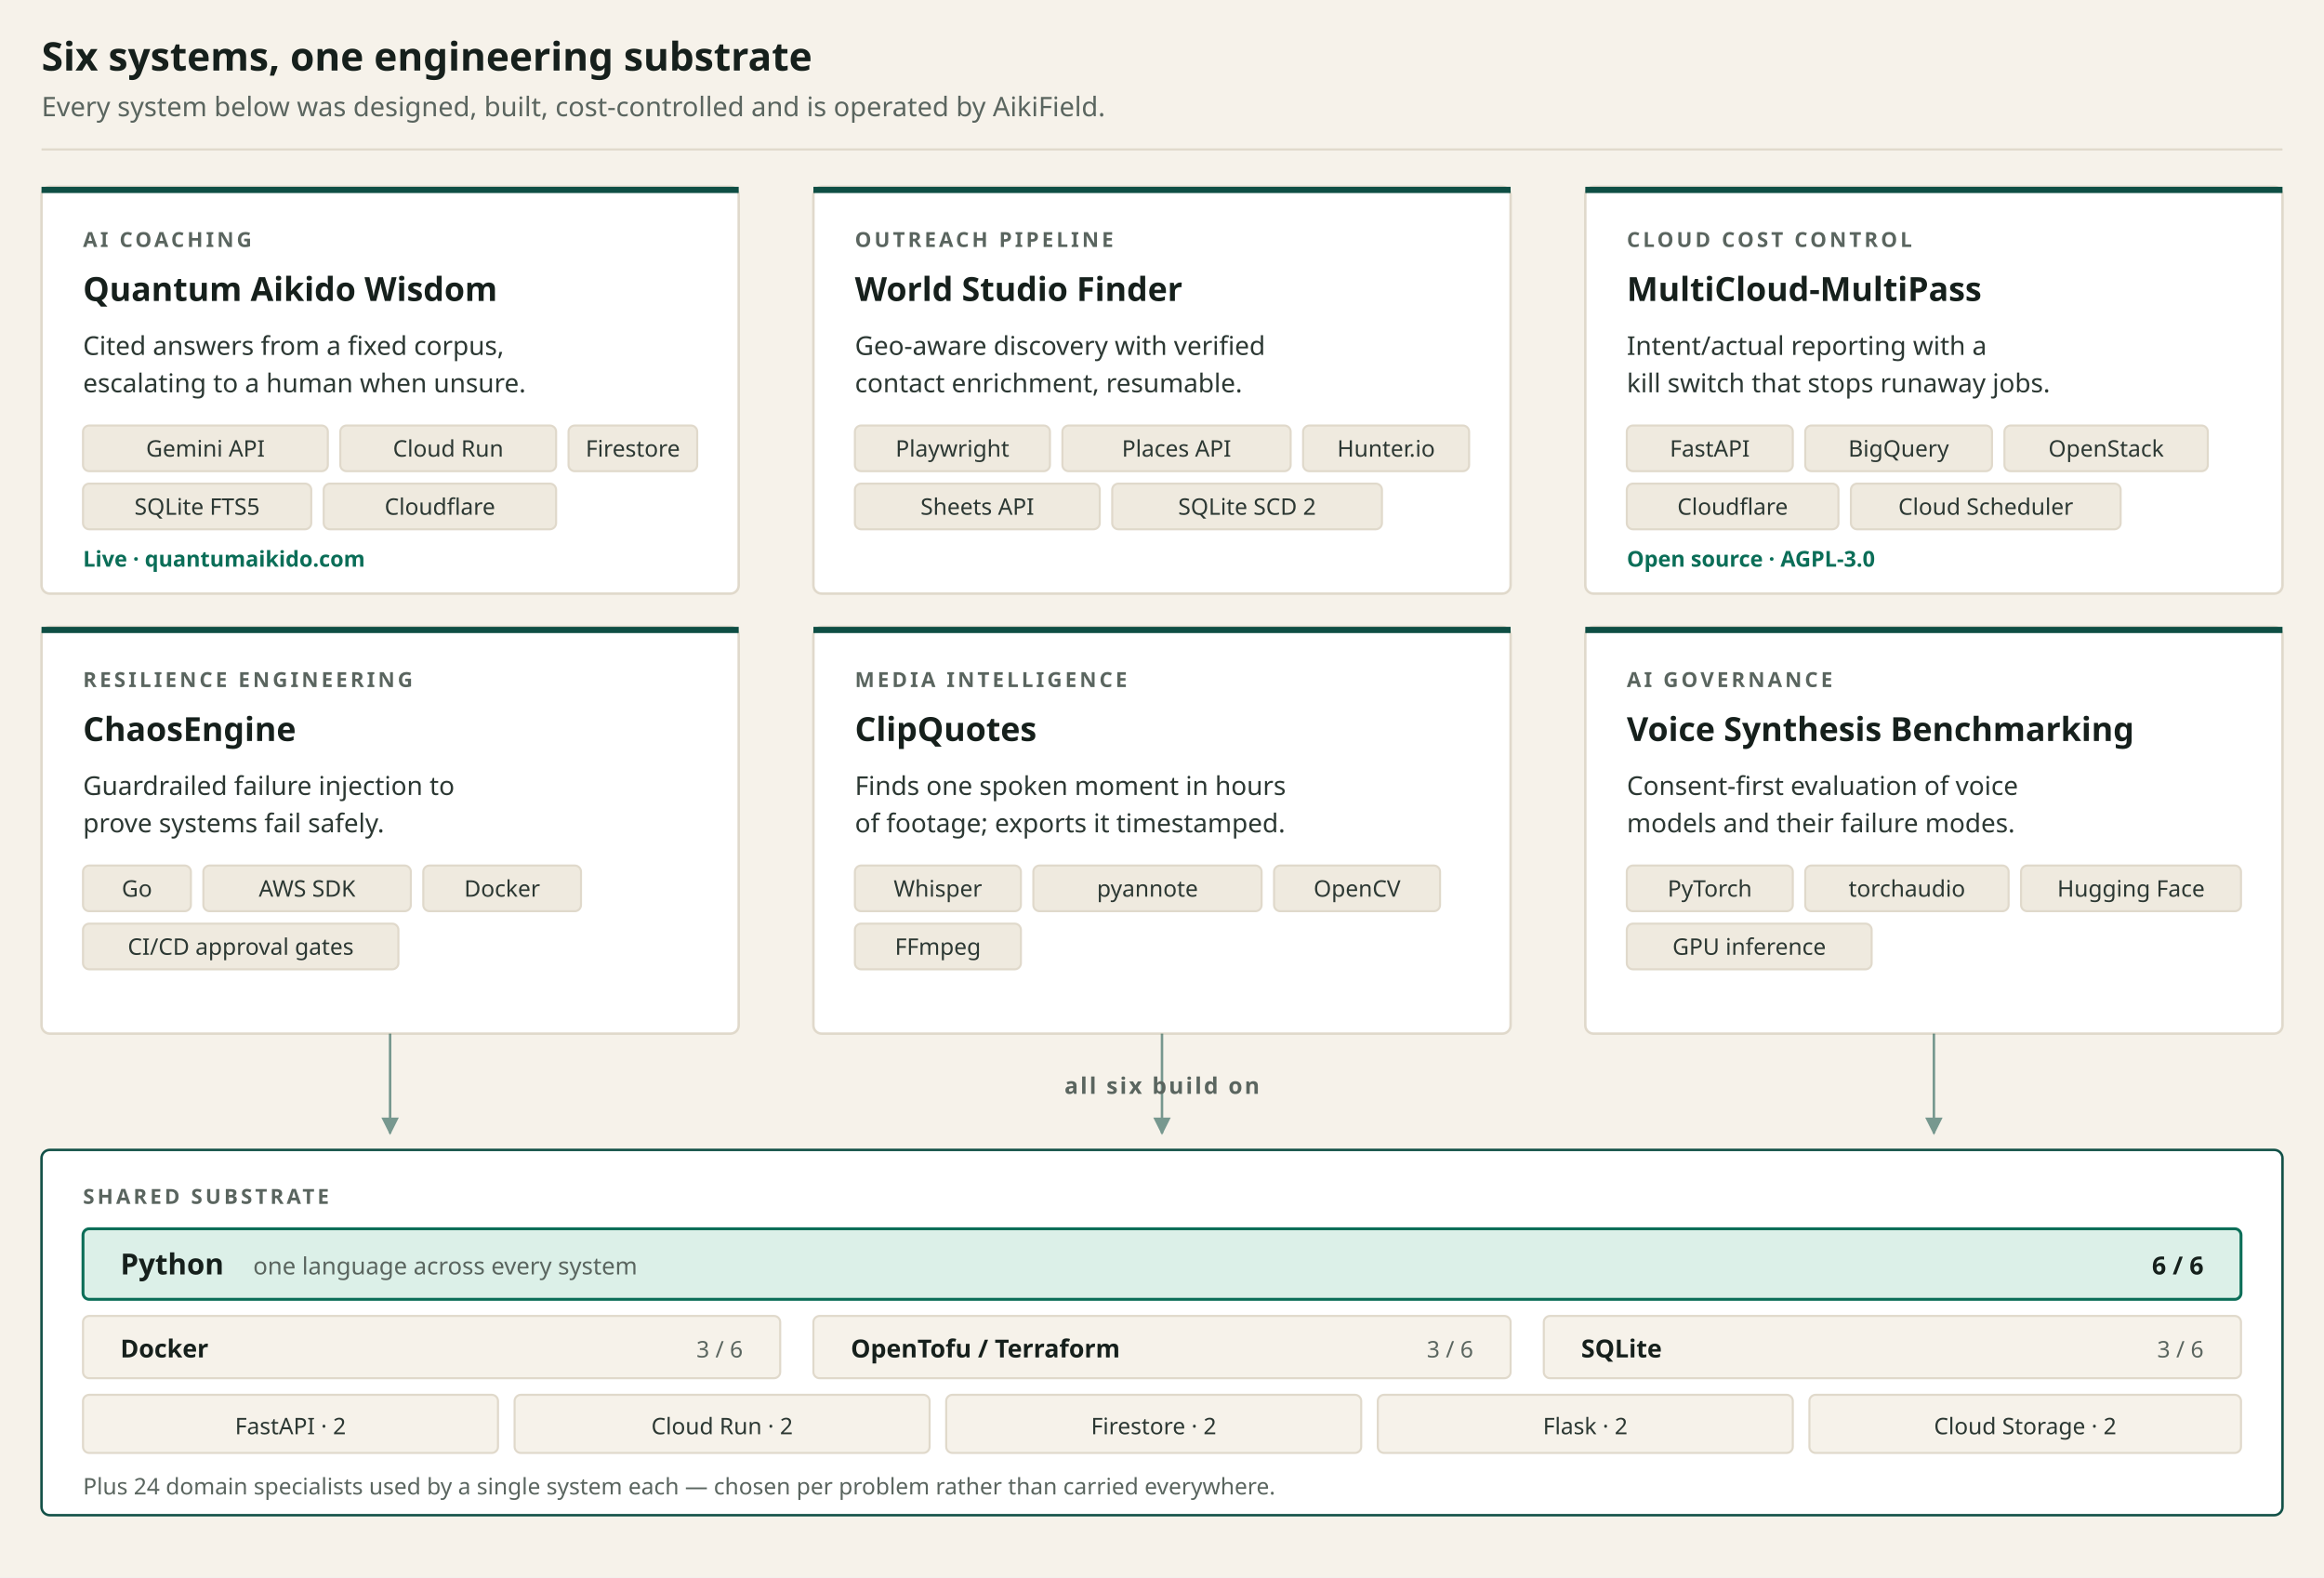
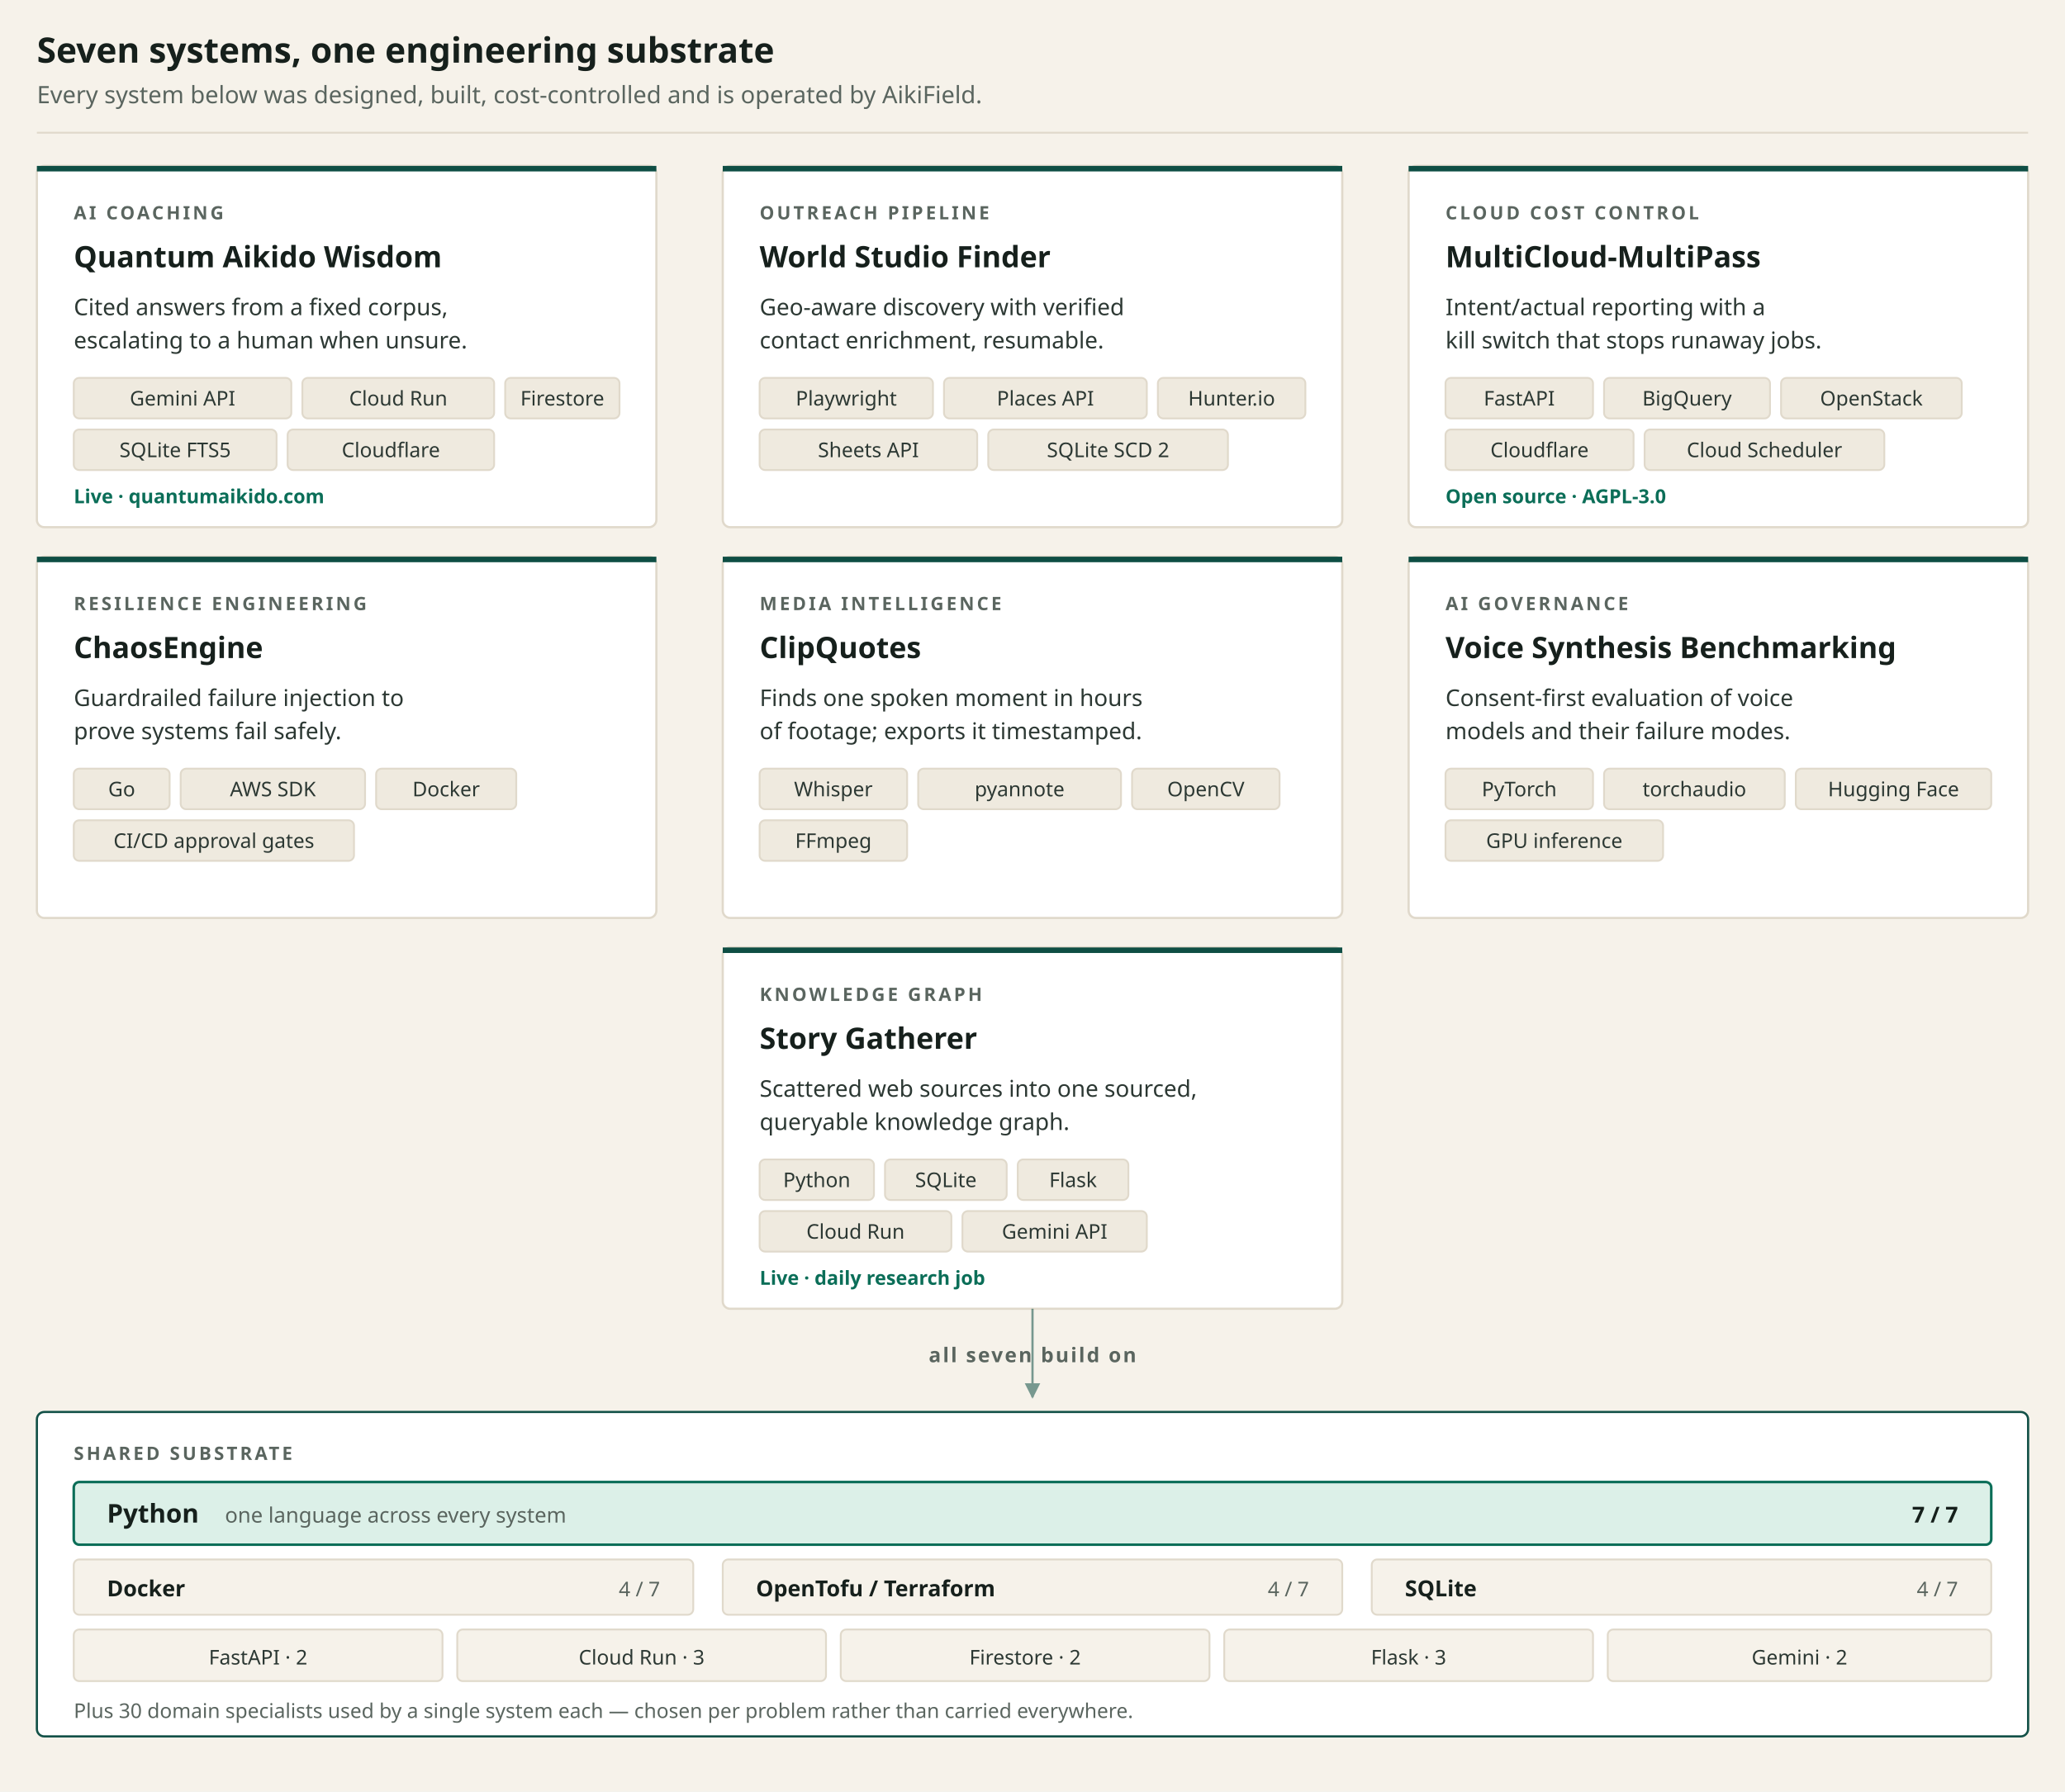
- <svg xmlns="http://www.w3.org/2000/svg" viewBox="0 0 1120 760" font-family="'Public Sans', system-ui, sans-serif" role="img" aria-labelledby="ov-title ov-desc">
+ <svg xmlns="http://www.w3.org/2000/svg" viewBox="0 0 1120 972" font-family="'Public Sans', system-ui, sans-serif" role="img" aria-labelledby="ov-title ov-desc">
  <defs>
    <marker id="arrow" viewBox="0 0 10 10" refX="9" refY="5" markerWidth="7" markerHeight="7" orient="auto-start-reverse">
      <path d="M0,0 L10,5 L0,10 z" fill="#0E4E44" />
    </marker>
  </defs>
-   <rect x="0" y="0" width="1120" height="760" fill="#F6F2EA" />
-   <text x="20" y="34" font-size="19" font-weight="700" fill="#16201C">Six systems, one engineering substrate</text>
+   <rect x="0" y="0" width="1120" height="972" fill="#F6F2EA" />
+   <text x="20" y="34" font-size="19" font-weight="700" fill="#16201C">Seven systems, one engineering substrate</text>
  <text x="20" y="56" font-size="13" fill="#5A655F">Every system below was designed, built, cost-controlled and is operated by AikiField.</text>
  <line x1="20" y1="72" x2="1100" y2="72" stroke="#E0D9CB" stroke-width="1" />
  <rect x="20" y="90" width="336" height="196" rx="4" fill="#FFFFFF" stroke="#E0D9CB" stroke-width="1.2" />
  <rect x="20" y="90" width="336" height="3" fill="#0E4E44" />
  <text x="40" y="119" font-size="10" font-weight="700" letter-spacing="1.4" fill="#5A655F">AI COACHING</text>
  <text x="40" y="145" font-size="16" font-weight="700" fill="#16201C">Quantum Aikido Wisdom</text>
  <text x="40" y="171" font-size="12.5" fill="#2C3833">Cited answers from a fixed corpus,</text>
  <text x="40" y="189" font-size="12.5" fill="#2C3833">escalating to a human when unsure.</text>
  <rect x="40" y="205" width="118" height="22" rx="3" fill="#EFEADF" stroke="#E0D9CB" />
  <text x="99" y="220" font-size="11" text-anchor="middle" fill="#2C3833">Gemini API</text>
  <rect x="164" y="205" width="104" height="22" rx="3" fill="#EFEADF" stroke="#E0D9CB" />
  <text x="216" y="220" font-size="11" text-anchor="middle" fill="#2C3833">Cloud Run</text>
  <rect x="274" y="205" width="62" height="22" rx="3" fill="#EFEADF" stroke="#E0D9CB" />
  <text x="305" y="220" font-size="11" text-anchor="middle" fill="#2C3833">Firestore</text>
  <rect x="40" y="233" width="110" height="22" rx="3" fill="#EFEADF" stroke="#E0D9CB" />
  <text x="95" y="248" font-size="11" text-anchor="middle" fill="#2C3833">SQLite FTS5</text>
  <rect x="156" y="233" width="112" height="22" rx="3" fill="#EFEADF" stroke="#E0D9CB" />
  <text x="212" y="248" font-size="11" text-anchor="middle" fill="#2C3833">Cloudflare</text>
  <text x="40" y="273" font-size="10.5" font-weight="600" fill="#0B6E58">Live · quantumaikido.com</text>
  <rect x="392" y="90" width="336" height="196" rx="4" fill="#FFFFFF" stroke="#E0D9CB" stroke-width="1.2" />
  <rect x="392" y="90" width="336" height="3" fill="#0E4E44" />
  <text x="412" y="119" font-size="10" font-weight="700" letter-spacing="1.4" fill="#5A655F">OUTREACH PIPELINE</text>
  <text x="412" y="145" font-size="16" font-weight="700" fill="#16201C">World Studio Finder</text>
  <text x="412" y="171" font-size="12.5" fill="#2C3833">Geo-aware discovery with verified</text>
  <text x="412" y="189" font-size="12.5" fill="#2C3833">contact enrichment, resumable.</text>
  <rect x="412" y="205" width="94" height="22" rx="3" fill="#EFEADF" stroke="#E0D9CB" />
  <text x="459" y="220" font-size="11" text-anchor="middle" fill="#2C3833">Playwright</text>
  <rect x="512" y="205" width="110" height="22" rx="3" fill="#EFEADF" stroke="#E0D9CB" />
  <text x="567" y="220" font-size="11" text-anchor="middle" fill="#2C3833">Places API</text>
  <rect x="628" y="205" width="80" height="22" rx="3" fill="#EFEADF" stroke="#E0D9CB" />
  <text x="668" y="220" font-size="11" text-anchor="middle" fill="#2C3833">Hunter.io</text>
  <rect x="412" y="233" width="118" height="22" rx="3" fill="#EFEADF" stroke="#E0D9CB" />
  <text x="471" y="248" font-size="11" text-anchor="middle" fill="#2C3833">Sheets API</text>
  <rect x="536" y="233" width="130" height="22" rx="3" fill="#EFEADF" stroke="#E0D9CB" />
  <text x="601" y="248" font-size="11" text-anchor="middle" fill="#2C3833">SQLite SCD 2</text>
  <rect x="764" y="90" width="336" height="196" rx="4" fill="#FFFFFF" stroke="#E0D9CB" stroke-width="1.2" />
  <rect x="764" y="90" width="336" height="3" fill="#0E4E44" />
  <text x="784" y="119" font-size="10" font-weight="700" letter-spacing="1.4" fill="#5A655F">CLOUD COST CONTROL</text>
  <text x="784" y="145" font-size="16" font-weight="700" fill="#16201C">MultiCloud-MultiPass</text>
  <text x="784" y="171" font-size="12.5" fill="#2C3833">Intent/actual reporting with a</text>
  <text x="784" y="189" font-size="12.5" fill="#2C3833">kill switch that stops runaway jobs.</text>
  <rect x="784" y="205" width="80" height="22" rx="3" fill="#EFEADF" stroke="#E0D9CB" />
  <text x="824" y="220" font-size="11" text-anchor="middle" fill="#2C3833">FastAPI</text>
  <rect x="870" y="205" width="90" height="22" rx="3" fill="#EFEADF" stroke="#E0D9CB" />
  <text x="915" y="220" font-size="11" text-anchor="middle" fill="#2C3833">BigQuery</text>
  <rect x="966" y="205" width="98" height="22" rx="3" fill="#EFEADF" stroke="#E0D9CB" />
  <text x="1015" y="220" font-size="11" text-anchor="middle" fill="#2C3833">OpenStack</text>
  <rect x="784" y="233" width="102" height="22" rx="3" fill="#EFEADF" stroke="#E0D9CB" />
  <text x="835" y="248" font-size="11" text-anchor="middle" fill="#2C3833">Cloudflare</text>
  <rect x="892" y="233" width="130" height="22" rx="3" fill="#EFEADF" stroke="#E0D9CB" />
  <text x="957" y="248" font-size="11" text-anchor="middle" fill="#2C3833">Cloud Scheduler</text>
  <text x="784" y="273" font-size="10.5" font-weight="600" fill="#0B6E58">Open source · AGPL-3.0</text>
  <rect x="20" y="302" width="336" height="196" rx="4" fill="#FFFFFF" stroke="#E0D9CB" stroke-width="1.2" />
  <rect x="20" y="302" width="336" height="3" fill="#0E4E44" />
  <text x="40" y="331" font-size="10" font-weight="700" letter-spacing="1.4" fill="#5A655F">RESILIENCE ENGINEERING</text>
  <text x="40" y="357" font-size="16" font-weight="700" fill="#16201C">ChaosEngine</text>
  <text x="40" y="383" font-size="12.5" fill="#2C3833">Guardrailed failure injection to</text>
  <text x="40" y="401" font-size="12.5" fill="#2C3833">prove systems fail safely.</text>
  <rect x="40" y="417" width="52" height="22" rx="3" fill="#EFEADF" stroke="#E0D9CB" />
  <text x="66" y="432" font-size="11" text-anchor="middle" fill="#2C3833">Go</text>
  <rect x="98" y="417" width="100" height="22" rx="3" fill="#EFEADF" stroke="#E0D9CB" />
  <text x="148" y="432" font-size="11" text-anchor="middle" fill="#2C3833">AWS SDK</text>
  <rect x="204" y="417" width="76" height="22" rx="3" fill="#EFEADF" stroke="#E0D9CB" />
  <text x="242" y="432" font-size="11" text-anchor="middle" fill="#2C3833">Docker</text>
  <rect x="40" y="445" width="152" height="22" rx="3" fill="#EFEADF" stroke="#E0D9CB" />
  <text x="116" y="460" font-size="11" text-anchor="middle" fill="#2C3833">CI/CD approval gates</text>
  <rect x="392" y="302" width="336" height="196" rx="4" fill="#FFFFFF" stroke="#E0D9CB" stroke-width="1.2" />
  <rect x="392" y="302" width="336" height="3" fill="#0E4E44" />
  <text x="412" y="331" font-size="10" font-weight="700" letter-spacing="1.4" fill="#5A655F">MEDIA INTELLIGENCE</text>
  <text x="412" y="357" font-size="16" font-weight="700" fill="#16201C">ClipQuotes</text>
  <text x="412" y="383" font-size="12.5" fill="#2C3833">Finds one spoken moment in hours</text>
  <text x="412" y="401" font-size="12.5" fill="#2C3833">of footage; exports it timestamped.</text>
  <rect x="412" y="417" width="80" height="22" rx="3" fill="#EFEADF" stroke="#E0D9CB" />
  <text x="452" y="432" font-size="11" text-anchor="middle" fill="#2C3833">Whisper</text>
  <rect x="498" y="417" width="110" height="22" rx="3" fill="#EFEADF" stroke="#E0D9CB" />
  <text x="553" y="432" font-size="11" text-anchor="middle" fill="#2C3833">pyannote</text>
  <rect x="614" y="417" width="80" height="22" rx="3" fill="#EFEADF" stroke="#E0D9CB" />
  <text x="654" y="432" font-size="11" text-anchor="middle" fill="#2C3833">OpenCV</text>
  <rect x="412" y="445" width="80" height="22" rx="3" fill="#EFEADF" stroke="#E0D9CB" />
  <text x="452" y="460" font-size="11" text-anchor="middle" fill="#2C3833">FFmpeg</text>
  <rect x="764" y="302" width="336" height="196" rx="4" fill="#FFFFFF" stroke="#E0D9CB" stroke-width="1.2" />
  <rect x="764" y="302" width="336" height="3" fill="#0E4E44" />
  <text x="784" y="331" font-size="10" font-weight="700" letter-spacing="1.4" fill="#5A655F">AI GOVERNANCE</text>
  <text x="784" y="357" font-size="16" font-weight="700" fill="#16201C">Voice Synthesis Benchmarking</text>
  <text x="784" y="383" font-size="12.5" fill="#2C3833">Consent-first evaluation of voice</text>
  <text x="784" y="401" font-size="12.5" fill="#2C3833">models and their failure modes.</text>
  <rect x="784" y="417" width="80" height="22" rx="3" fill="#EFEADF" stroke="#E0D9CB" />
  <text x="824" y="432" font-size="11" text-anchor="middle" fill="#2C3833">PyTorch</text>
  <rect x="870" y="417" width="98" height="22" rx="3" fill="#EFEADF" stroke="#E0D9CB" />
  <text x="919" y="432" font-size="11" text-anchor="middle" fill="#2C3833">torchaudio</text>
  <rect x="974" y="417" width="106" height="22" rx="3" fill="#EFEADF" stroke="#E0D9CB" />
  <text x="1027" y="432" font-size="11" text-anchor="middle" fill="#2C3833">Hugging Face</text>
  <rect x="784" y="445" width="118" height="22" rx="3" fill="#EFEADF" stroke="#E0D9CB" />
  <text x="843" y="460" font-size="11" text-anchor="middle" fill="#2C3833">GPU inference</text>
+   <rect x="392" y="514" width="336" height="196" rx="4" fill="#FFFFFF" stroke="#E0D9CB" stroke-width="1.2" />
+   <rect x="392" y="514" width="336" height="3" fill="#0E4E44" />
+   <text x="412" y="543" font-size="10" font-weight="700" letter-spacing="1.4" fill="#5A655F">KNOWLEDGE GRAPH</text>
+   <text x="412" y="569" font-size="16" font-weight="700" fill="#16201C">Story Gatherer</text>
+   <text x="412" y="595" font-size="12.5" fill="#2C3833">Scattered web sources into one sourced,</text>
+   <text x="412" y="613" font-size="12.5" fill="#2C3833">queryable knowledge graph.</text>
+   <rect x="412" y="629" width="62" height="22" rx="3" fill="#EFEADF" stroke="#E0D9CB" />
+   <text x="443" y="644" font-size="11" text-anchor="middle" fill="#2C3833">Python</text>
+   <rect x="480" y="629" width="66" height="22" rx="3" fill="#EFEADF" stroke="#E0D9CB" />
+   <text x="513" y="644" font-size="11" text-anchor="middle" fill="#2C3833">SQLite</text>
+   <rect x="552" y="629" width="60" height="22" rx="3" fill="#EFEADF" stroke="#E0D9CB" />
+   <text x="582" y="644" font-size="11" text-anchor="middle" fill="#2C3833">Flask</text>
+   <rect x="412" y="657" width="104" height="22" rx="3" fill="#EFEADF" stroke="#E0D9CB" />
+   <text x="464" y="672" font-size="11" text-anchor="middle" fill="#2C3833">Cloud Run</text>
+   <rect x="522" y="657" width="100" height="22" rx="3" fill="#EFEADF" stroke="#E0D9CB" />
+   <text x="572" y="672" font-size="11" text-anchor="middle" fill="#2C3833">Gemini API</text>
+   <text x="412" y="697" font-size="10.5" font-weight="600" fill="#0B6E58">Live · daily research job</text>
  <g stroke="#0E4E44" stroke-width="1.2" opacity="0.55" fill="none" marker-end="url(#arrow)">
-     <line x1="188" y1="498" x2="188" y2="546" />
-     <line x1="560" y1="498" x2="560" y2="546" />
-     <line x1="932" y1="498" x2="932" y2="546" />
+     <line x1="560" y1="710" x2="560" y2="758" />
  </g>
-   <text x="560" y="527" font-size="11" font-weight="600" letter-spacing="1" text-anchor="middle" fill="#5A655F">all six build on</text>
-   <rect x="20" y="554" width="1080" height="176" rx="4" fill="#FFFFFF" stroke="#0E4E44" stroke-width="1.2" opacity="0.98" />
-   <text x="40" y="580" font-size="10" font-weight="700" letter-spacing="1.4" fill="#5A655F">SHARED SUBSTRATE</text>
-   <rect x="40" y="592" width="1040" height="34" rx="3" fill="#DCF0E8" stroke="#0B6E58" stroke-width="1.4" />
-   <text x="58" y="614" font-size="14" font-weight="700" fill="#16201C">Python</text>
-   <text x="122" y="614" font-size="11.5" fill="#5A655F">one language across every system</text>
-   <text x="1062" y="614" font-size="12" font-weight="700" text-anchor="end" fill="#16201C">6 / 6</text>
-   <rect x="40" y="634" width="336" height="30" rx="3" fill="#F6F2EA" stroke="#E0D9CB" />
-   <text x="58" y="654" font-size="12" font-weight="600" fill="#16201C">Docker</text>
-   <text x="358" y="654" font-size="11" text-anchor="end" fill="#5A655F">3 / 6</text>
-   <rect x="392" y="634" width="336" height="30" rx="3" fill="#F6F2EA" stroke="#E0D9CB" />
-   <text x="410" y="654" font-size="12" font-weight="600" fill="#16201C">OpenTofu / Terraform</text>
-   <text x="710" y="654" font-size="11" text-anchor="end" fill="#5A655F">3 / 6</text>
-   <rect x="744" y="634" width="336" height="30" rx="3" fill="#F6F2EA" stroke="#E0D9CB" />
-   <text x="762" y="654" font-size="12" font-weight="600" fill="#16201C">SQLite</text>
-   <text x="1062" y="654" font-size="11" text-anchor="end" fill="#5A655F">3 / 6</text>
-   <rect x="40" y="672" width="200" height="28" rx="3" fill="#F6F2EA" stroke="#E0D9CB" />
-   <text x="140" y="691" font-size="11" text-anchor="middle" fill="#2C3833">FastAPI · 2</text>
-   <rect x="248" y="672" width="200" height="28" rx="3" fill="#F6F2EA" stroke="#E0D9CB" />
-   <text x="348" y="691" font-size="11" text-anchor="middle" fill="#2C3833">Cloud Run · 2</text>
-   <rect x="456" y="672" width="200" height="28" rx="3" fill="#F6F2EA" stroke="#E0D9CB" />
-   <text x="556" y="691" font-size="11" text-anchor="middle" fill="#2C3833">Firestore · 2</text>
-   <rect x="664" y="672" width="200" height="28" rx="3" fill="#F6F2EA" stroke="#E0D9CB" />
-   <text x="764" y="691" font-size="11" text-anchor="middle" fill="#2C3833">Flask · 2</text>
-   <rect x="872" y="672" width="208" height="28" rx="3" fill="#F6F2EA" stroke="#E0D9CB" />
-   <text x="976" y="691" font-size="11" text-anchor="middle" fill="#2C3833">Cloud Storage · 2</text>
-   <text x="40" y="720" font-size="11" fill="#5A655F">Plus 24 domain specialists used by a single system each — chosen per problem rather than carried everywhere.</text>
+   <text x="560" y="739" font-size="11" font-weight="600" letter-spacing="1" text-anchor="middle" fill="#5A655F">all seven build on</text>
+   <rect x="20" y="766" width="1080" height="176" rx="4" fill="#FFFFFF" stroke="#0E4E44" stroke-width="1.2" opacity="0.98" />
+   <text x="40" y="792" font-size="10" font-weight="700" letter-spacing="1.4" fill="#5A655F">SHARED SUBSTRATE</text>
+   <rect x="40" y="804" width="1040" height="34" rx="3" fill="#DCF0E8" stroke="#0B6E58" stroke-width="1.4" />
+   <text x="58" y="826" font-size="14" font-weight="700" fill="#16201C">Python</text>
+   <text x="122" y="826" font-size="11.5" fill="#5A655F">one language across every system</text>
+   <text x="1062" y="826" font-size="12" font-weight="700" text-anchor="end" fill="#16201C">7 / 7</text>
+   <rect x="40" y="846" width="336" height="30" rx="3" fill="#F6F2EA" stroke="#E0D9CB" />
+   <text x="58" y="866" font-size="12" font-weight="600" fill="#16201C">Docker</text>
+   <text x="358" y="866" font-size="11" text-anchor="end" fill="#5A655F">4 / 7</text>
+   <rect x="392" y="846" width="336" height="30" rx="3" fill="#F6F2EA" stroke="#E0D9CB" />
+   <text x="410" y="866" font-size="12" font-weight="600" fill="#16201C">OpenTofu / Terraform</text>
+   <text x="710" y="866" font-size="11" text-anchor="end" fill="#5A655F">4 / 7</text>
+   <rect x="744" y="846" width="336" height="30" rx="3" fill="#F6F2EA" stroke="#E0D9CB" />
+   <text x="762" y="866" font-size="12" font-weight="600" fill="#16201C">SQLite</text>
+   <text x="1062" y="866" font-size="11" text-anchor="end" fill="#5A655F">4 / 7</text>
+   <rect x="40" y="884" width="200" height="28" rx="3" fill="#F6F2EA" stroke="#E0D9CB" />
+   <text x="140" y="903" font-size="11" text-anchor="middle" fill="#2C3833">FastAPI · 2</text>
+   <rect x="248" y="884" width="200" height="28" rx="3" fill="#F6F2EA" stroke="#E0D9CB" />
+   <text x="348" y="903" font-size="11" text-anchor="middle" fill="#2C3833">Cloud Run · 3</text>
+   <rect x="456" y="884" width="200" height="28" rx="3" fill="#F6F2EA" stroke="#E0D9CB" />
+   <text x="556" y="903" font-size="11" text-anchor="middle" fill="#2C3833">Firestore · 2</text>
+   <rect x="664" y="884" width="200" height="28" rx="3" fill="#F6F2EA" stroke="#E0D9CB" />
+   <text x="764" y="903" font-size="11" text-anchor="middle" fill="#2C3833">Flask · 3</text>
+   <rect x="872" y="884" width="208" height="28" rx="3" fill="#F6F2EA" stroke="#E0D9CB" />
+   <text x="976" y="903" font-size="11" text-anchor="middle" fill="#2C3833">Gemini · 2</text>
+   <text x="40" y="932" font-size="11" fill="#5A655F">Plus 30 domain specialists used by a single system each — chosen per problem rather than carried everywhere.</text>
</svg>
